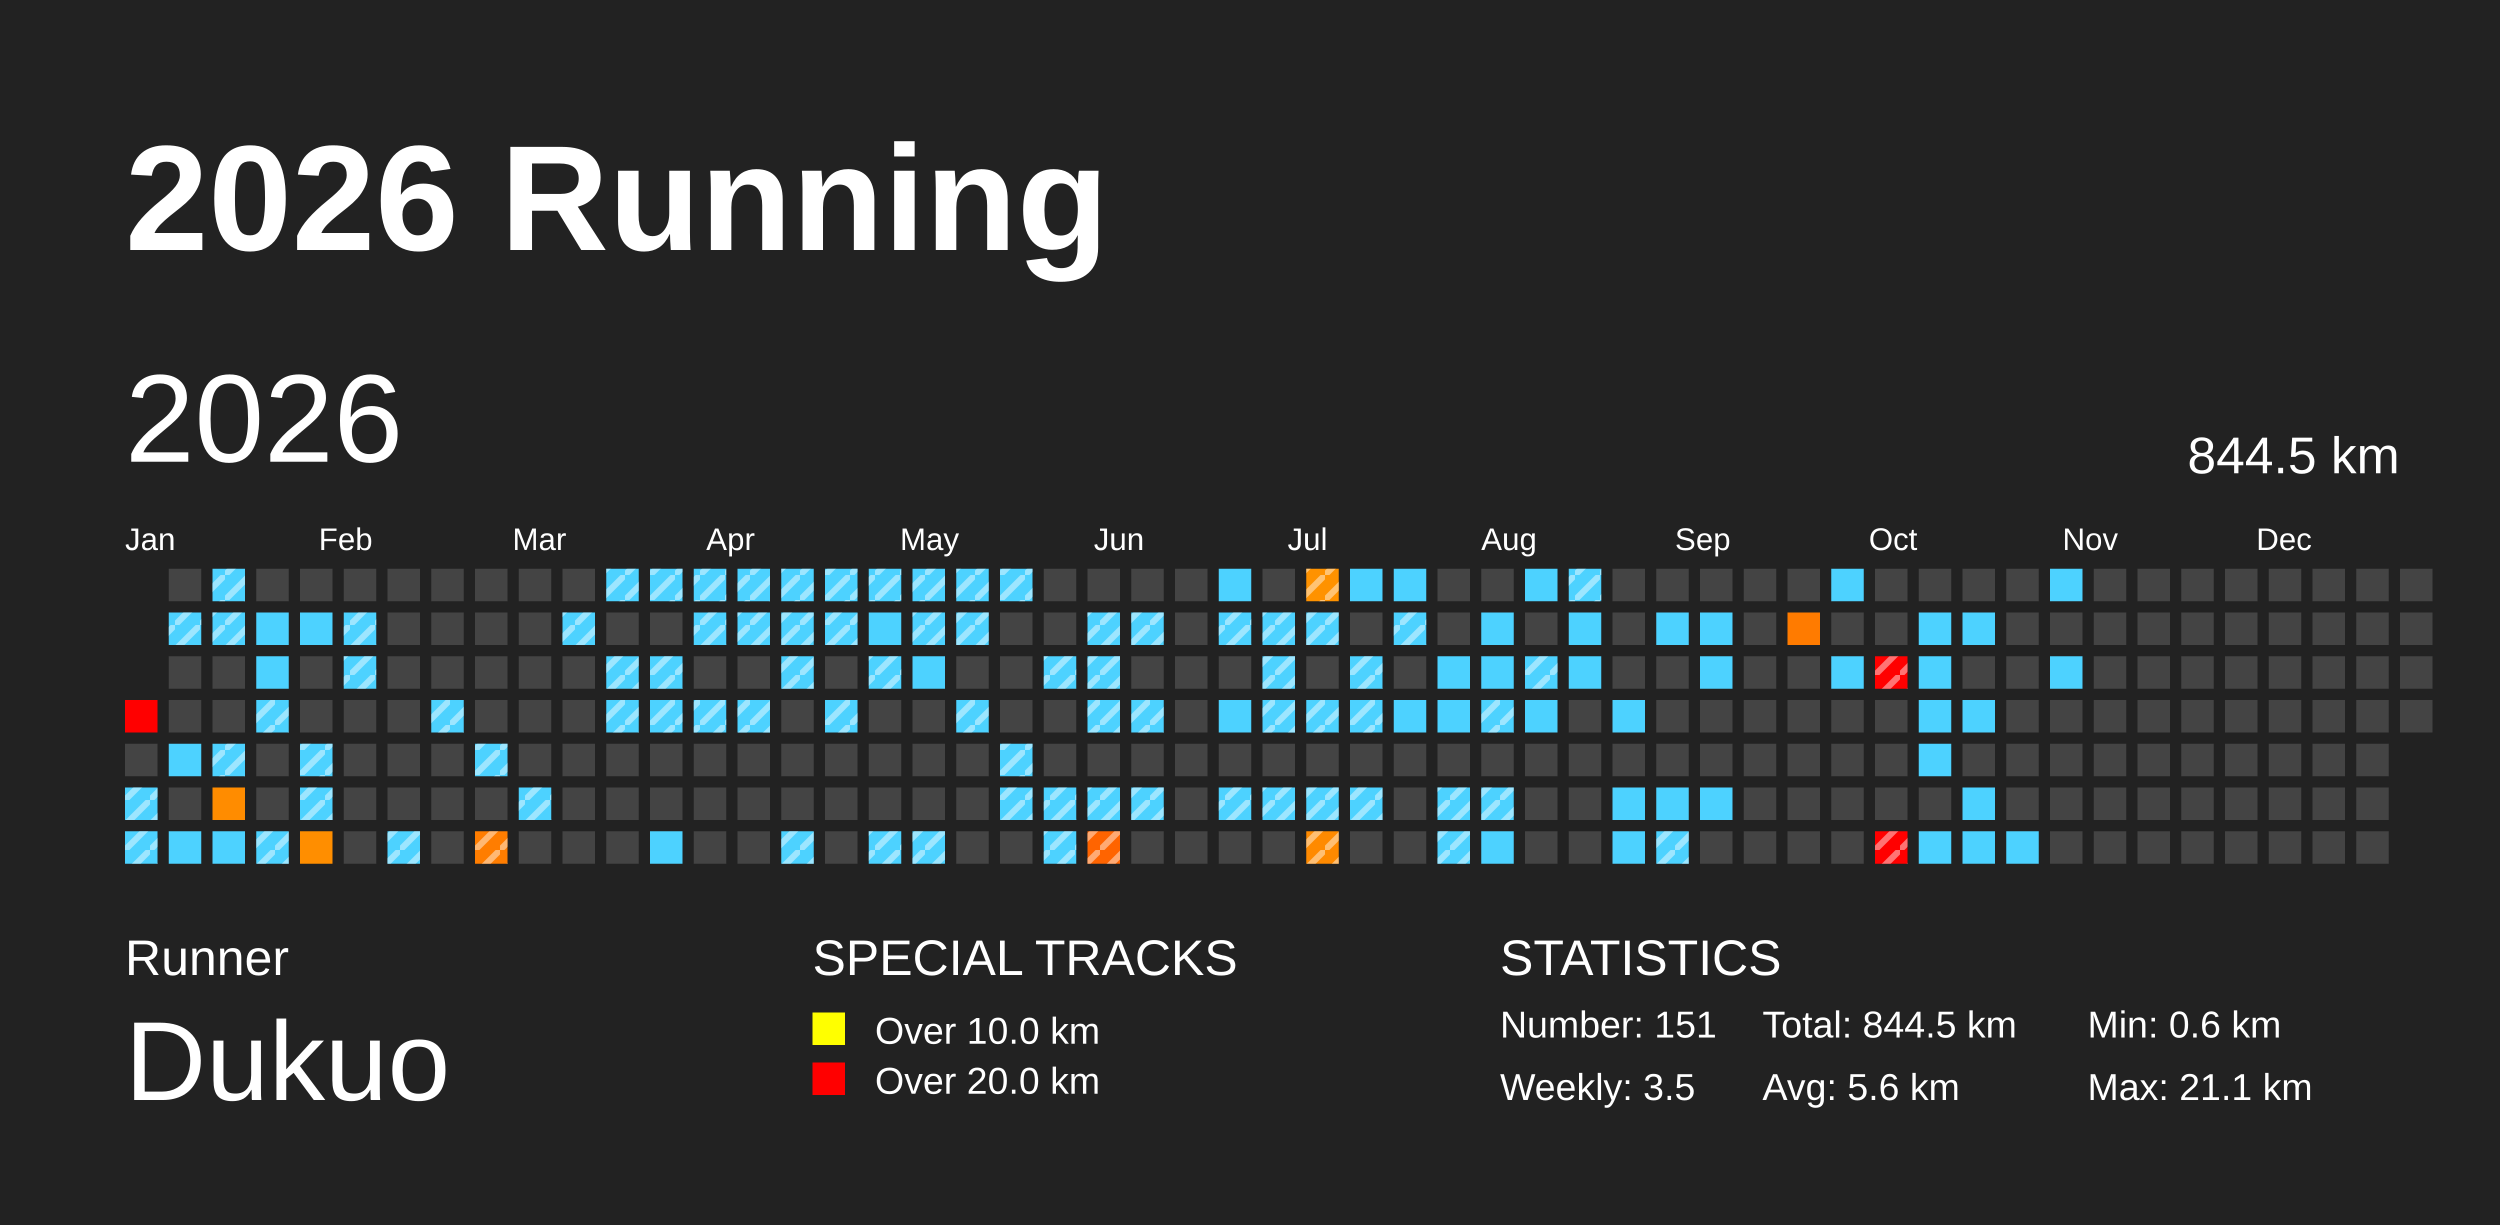
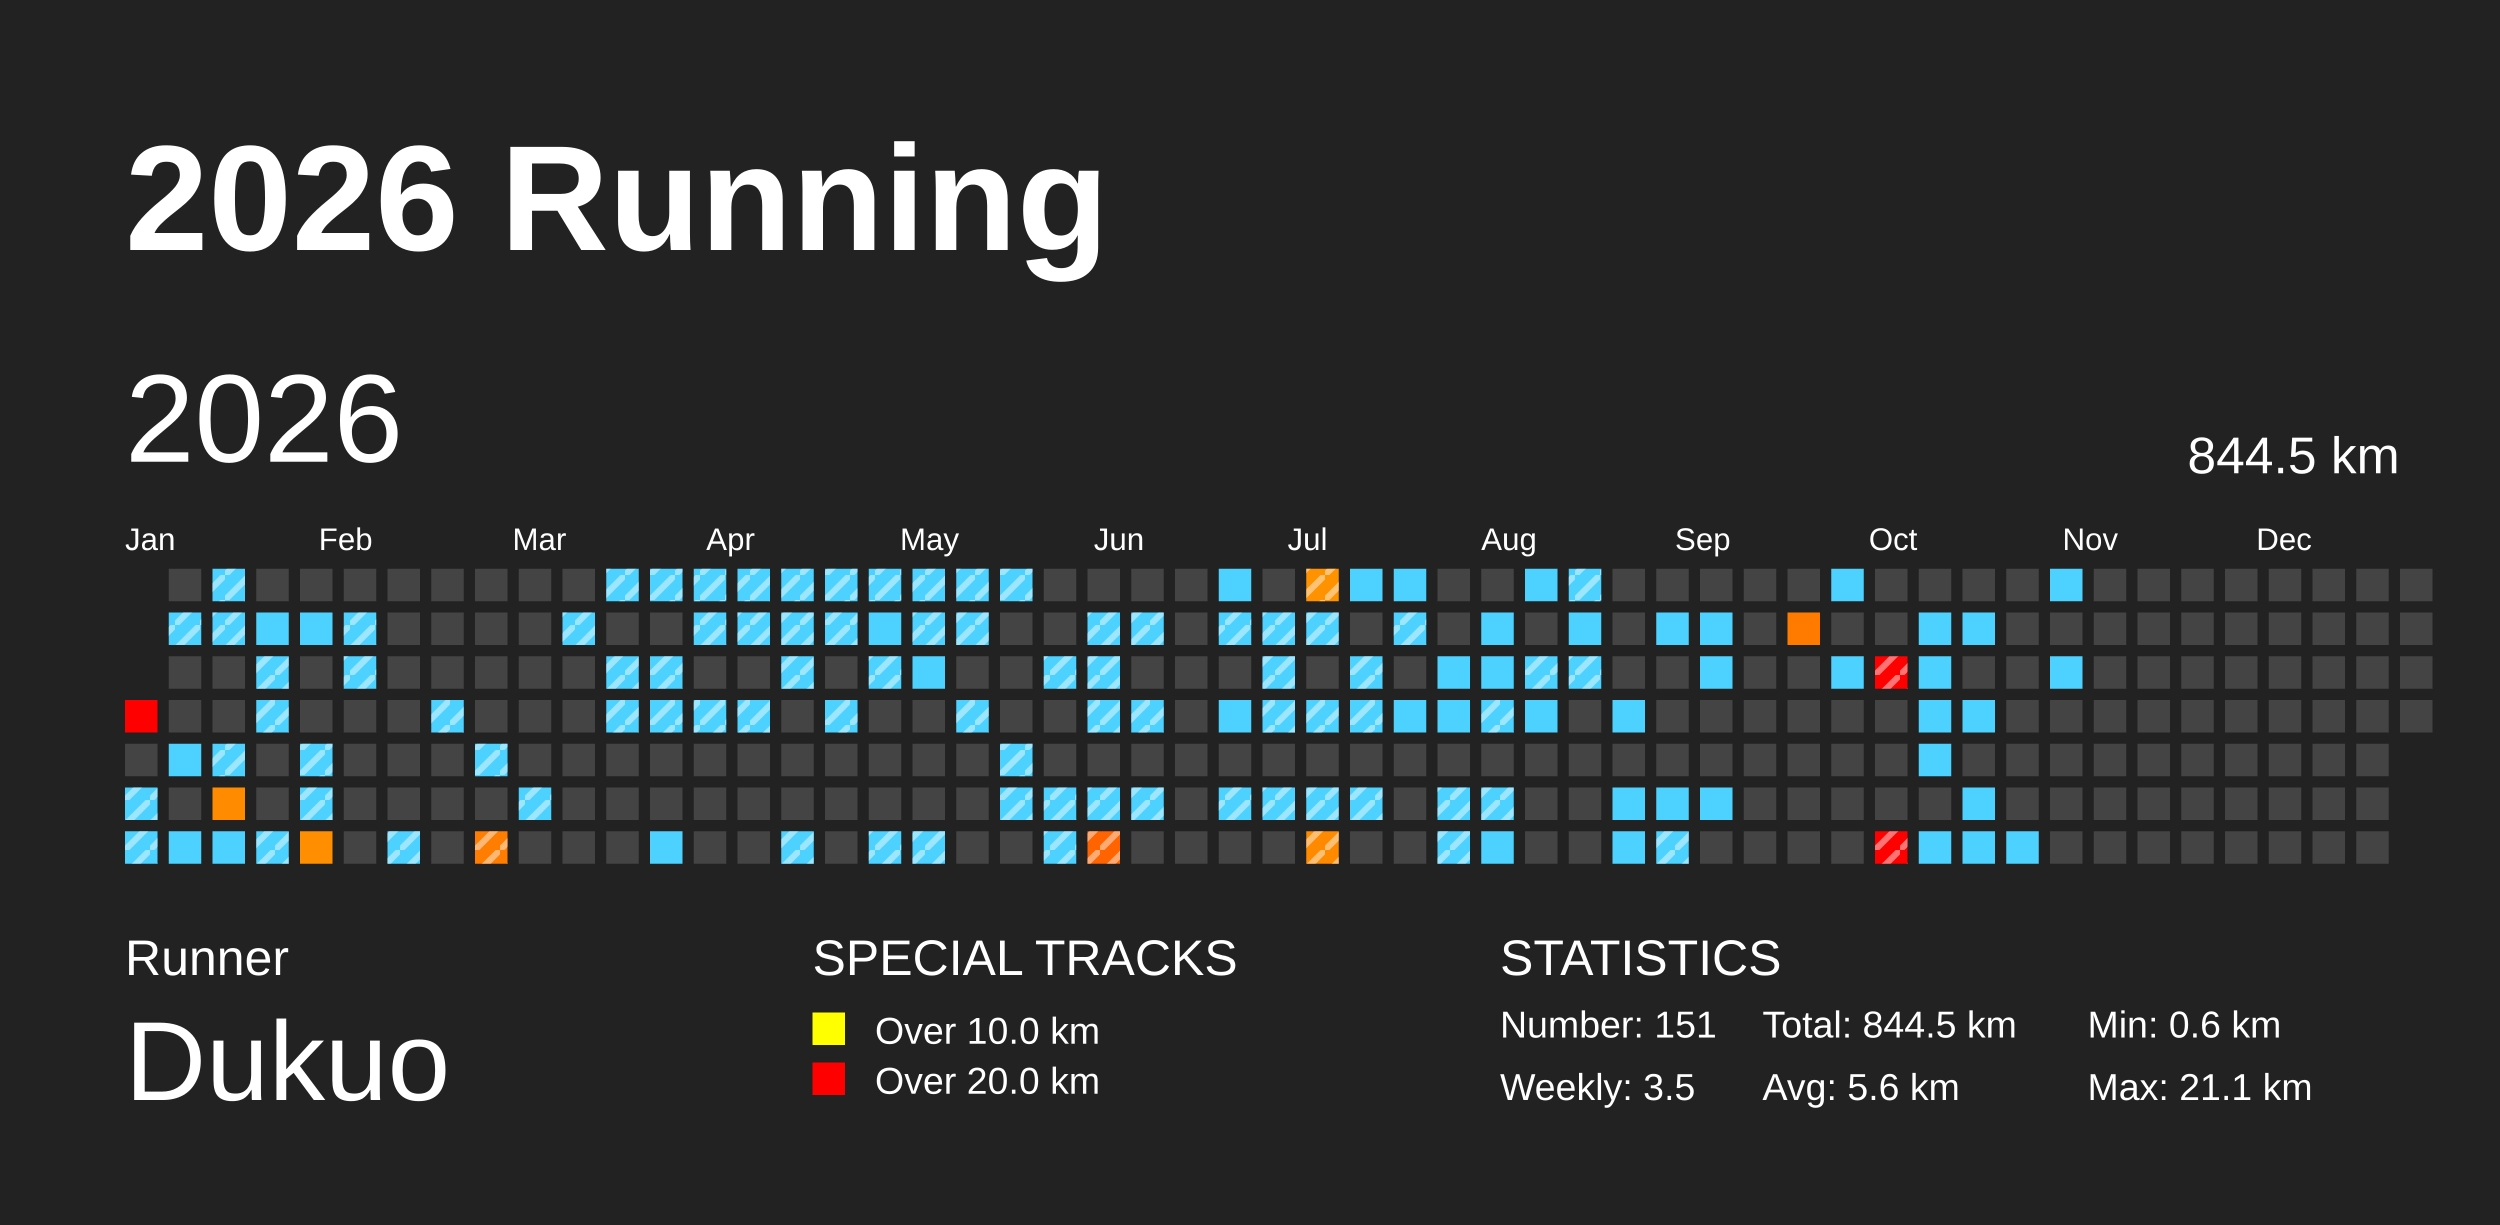
<svg xmlns="http://www.w3.org/2000/svg" baseProfile="full" height="98mm" version="1.1" viewBox="0,0,200,98" width="200mm">
  <defs>
    <pattern height="2" id="indoor-stripe" patternUnits="userSpaceOnUse" width="2">
      <line stroke="white" stroke-opacity="0.45" stroke-width="0.5" x1="0" x2="2" y1="2" y2="0" />
    </pattern>
  </defs>
  <rect fill="#222222" height="98" width="200" x="0" y="0" />
  <text fill="#FFFFFF" style="font-size:12px; font-family:Arial; font-weight:bold;" x="10" y="20">2026 Running</text>
  <text fill="#FFFFFF" style="font-size:4px; font-family:Arial" x="10" y="78">Runner</text>
  <text fill="#FFFFFF" style="font-size:9px; font-family:Arial" x="10" y="88">Dukuo</text>
  <text fill="#FFFFFF" style="font-size:4px; font-family:Arial" x="65" y="78">SPECIAL TRACKS</text>
  <rect fill="yellow" height="2.6" width="2.6" x="65" y="81" />
  <text fill="#FFFFFF" style="font-size:3px; font-family:Arial" x="70" y="83.5">Over 10.0 km</text>
  <rect fill="red" height="2.6" width="2.6" x="65" y="85" />
  <text fill="#FFFFFF" style="font-size:3px; font-family:Arial" x="70" y="87.5">Over 20.0 km</text>
  <text fill="#FFFFFF" style="font-size:4px; font-family:Arial" x="120" y="78">STATISTICS</text>
  <text fill="#FFFFFF" style="font-size:3px; font-family:Arial" x="120" y="83">Number: 151</text>
  <text fill="#FFFFFF" style="font-size:3px; font-family:Arial" x="120" y="88">Weekly: 3.5</text>
  <text fill="#FFFFFF" style="font-size:3px; font-family:Arial" x="141" y="83">Total: 844.5 km</text>
  <text fill="#FFFFFF" style="font-size:3px; font-family:Arial" x="141" y="88">Avg: 5.6 km</text>
  <text fill="#FFFFFF" style="font-size:3px; font-family:Arial" x="167" y="83">Min: 0.6 km</text>
  <text fill="#FFFFFF" style="font-size:3px; font-family:Arial" x="167" y="88">Max: 21.1 km</text>
  <text dominant-baseline="hanging" fill="#FFFFFF" style="font-size:10.0px; font-family:Arial;" x="10" y="30">2026</text>
  <text dominant-baseline="hanging" fill="#FFFFFF" style="font-size:4.125px; font-family:Arial;" x="175" y="35">844.5 km</text>
  <text fill="#FFFFFF" style="font-size:2.5px; font-family:Arial" x="10.0" y="44">Jan</text>
  <text fill="#FFFFFF" style="font-size:2.5px; font-family:Arial" x="25.5" y="44">Feb</text>
  <text fill="#FFFFFF" style="font-size:2.5px; font-family:Arial" x="41.0" y="44">Mar</text>
  <text fill="#FFFFFF" style="font-size:2.5px; font-family:Arial" x="56.5" y="44">Apr</text>
  <text fill="#FFFFFF" style="font-size:2.5px; font-family:Arial" x="72.0" y="44">May</text>
  <text fill="#FFFFFF" style="font-size:2.5px; font-family:Arial" x="87.5" y="44">Jun</text>
  <text fill="#FFFFFF" style="font-size:2.5px; font-family:Arial" x="103.0" y="44">Jul</text>
  <text fill="#FFFFFF" style="font-size:2.5px; font-family:Arial" x="118.5" y="44">Aug</text>
  <text fill="#FFFFFF" style="font-size:2.5px; font-family:Arial" x="134.0" y="44">Sep</text>
  <text fill="#FFFFFF" style="font-size:2.5px; font-family:Arial" x="149.5" y="44">Oct</text>
  <text fill="#FFFFFF" style="font-size:2.5px; font-family:Arial" x="165.0" y="44">Nov</text>
  <text fill="#FFFFFF" style="font-size:2.5px; font-family:Arial" x="180.5" y="44">Dec</text>
  <rect fill="red" height="2.6" width="2.6" x="10.0" y="56.0" />
  <rect fill="#444444" height="2.6" width="2.6" x="10.0" y="59.5" />
  <rect fill="#4dd2ff" height="2.6" width="2.6" x="10.0" y="63.0" />
  <rect fill="url(#indoor-stripe)" height="2.6" style="pointer-events: none;" width="2.6" x="10.0" y="63.0" />
  <rect fill="#4dd2ff" height="2.6" width="2.6" x="10.0" y="66.5" />
  <rect fill="url(#indoor-stripe)" height="2.6" style="pointer-events: none;" width="2.6" x="10.0" y="66.5" />
  <rect fill="#444444" height="2.6" width="2.6" x="13.5" y="45.5" />
  <rect fill="#4dd2ff" height="2.6" width="2.6" x="13.5" y="49.0" />
  <rect fill="url(#indoor-stripe)" height="2.6" style="pointer-events: none;" width="2.6" x="13.5" y="49.0" />
  <rect fill="#444444" height="2.6" width="2.6" x="13.5" y="52.5" />
  <rect fill="#444444" height="2.6" width="2.6" x="13.5" y="56.0" />
  <rect fill="#4dd2ff" height="2.6" width="2.6" x="13.5" y="59.5" />
  <rect fill="#444444" height="2.6" width="2.6" x="13.5" y="63.0" />
  <rect fill="#4dd2ff" height="2.6" width="2.6" x="13.5" y="66.5" />
  <rect fill="#4dd2ff" height="2.6" width="2.6" x="17.0" y="45.5" />
  <rect fill="url(#indoor-stripe)" height="2.6" style="pointer-events: none;" width="2.6" x="17.0" y="45.5" />
  <rect fill="#4dd2ff" height="2.6" width="2.6" x="17.0" y="49.0" />
  <rect fill="url(#indoor-stripe)" height="2.6" style="pointer-events: none;" width="2.6" x="17.0" y="49.0" />
  <rect fill="#444444" height="2.6" width="2.6" x="17.0" y="52.5" />
  <rect fill="#444444" height="2.6" width="2.6" x="17.0" y="56.0" />
  <rect fill="#4dd2ff" height="2.6" width="2.6" x="17.0" y="59.5" />
  <rect fill="url(#indoor-stripe)" height="2.6" style="pointer-events: none;" width="2.6" x="17.0" y="59.5" />
  <rect fill="#ff8c00" height="2.6" width="2.6" x="17.0" y="63.0" />
  <rect fill="#4dd2ff" height="2.6" width="2.6" x="17.0" y="66.5" />
  <rect fill="#444444" height="2.6" width="2.6" x="20.5" y="45.5" />
  <rect fill="#4dd2ff" height="2.6" width="2.6" x="20.5" y="49.0" />
  <rect fill="#4dd2ff" height="2.6" width="2.6" x="20.5" y="52.5" />
+   <rect fill="url(#indoor-stripe)" height="2.6" style="pointer-events: none;" width="2.6" x="20.5" y="52.5" />
  <rect fill="#4dd2ff" height="2.6" width="2.6" x="20.5" y="56.0" />
  <rect fill="url(#indoor-stripe)" height="2.6" style="pointer-events: none;" width="2.6" x="20.5" y="56.0" />
  <rect fill="#444444" height="2.6" width="2.6" x="20.5" y="59.5" />
  <rect fill="#444444" height="2.6" width="2.6" x="20.5" y="63.0" />
  <rect fill="#4dd2ff" height="2.6" width="2.6" x="20.5" y="66.5" />
  <rect fill="url(#indoor-stripe)" height="2.6" style="pointer-events: none;" width="2.6" x="20.5" y="66.5" />
  <rect fill="#444444" height="2.6" width="2.6" x="24.0" y="45.5" />
  <rect fill="#4dd2ff" height="2.6" width="2.6" x="24.0" y="49.0" />
  <rect fill="#444444" height="2.6" width="2.6" x="24.0" y="52.5" />
  <rect fill="#444444" height="2.6" width="2.6" x="24.0" y="56.0" />
  <rect fill="#4dd2ff" height="2.6" width="2.6" x="24.0" y="59.5" />
  <rect fill="url(#indoor-stripe)" height="2.6" style="pointer-events: none;" width="2.6" x="24.0" y="59.5" />
  <rect fill="#4dd2ff" height="2.6" width="2.6" x="24.0" y="63.0" />
  <rect fill="url(#indoor-stripe)" height="2.6" style="pointer-events: none;" width="2.6" x="24.0" y="63.0" />
  <rect fill="#ff8e00" height="2.6" width="2.6" x="24.0" y="66.5" />
  <rect fill="#444444" height="2.6" width="2.6" x="27.5" y="45.5" />
  <rect fill="#4dd2ff" height="2.6" width="2.6" x="27.5" y="49.0" />
  <rect fill="url(#indoor-stripe)" height="2.6" style="pointer-events: none;" width="2.6" x="27.5" y="49.0" />
  <rect fill="#4dd2ff" height="2.6" width="2.6" x="27.5" y="52.5" />
  <rect fill="url(#indoor-stripe)" height="2.6" style="pointer-events: none;" width="2.6" x="27.5" y="52.5" />
  <rect fill="#444444" height="2.6" width="2.6" x="27.5" y="56.0" />
  <rect fill="#444444" height="2.6" width="2.6" x="27.5" y="59.5" />
  <rect fill="#444444" height="2.6" width="2.6" x="27.5" y="63.0" />
  <rect fill="#444444" height="2.6" width="2.6" x="27.5" y="66.5" />
  <rect fill="#444444" height="2.6" width="2.6" x="31.0" y="45.5" />
  <rect fill="#444444" height="2.6" width="2.6" x="31.0" y="49.0" />
  <rect fill="#444444" height="2.6" width="2.6" x="31.0" y="52.5" />
  <rect fill="#444444" height="2.6" width="2.6" x="31.0" y="56.0" />
  <rect fill="#444444" height="2.6" width="2.6" x="31.0" y="59.5" />
  <rect fill="#444444" height="2.6" width="2.6" x="31.0" y="63.0" />
  <rect fill="#4dd2ff" height="2.6" width="2.6" x="31.0" y="66.5" />
  <rect fill="url(#indoor-stripe)" height="2.6" style="pointer-events: none;" width="2.6" x="31.0" y="66.5" />
  <rect fill="#444444" height="2.6" width="2.6" x="34.5" y="45.5" />
  <rect fill="#444444" height="2.6" width="2.6" x="34.5" y="49.0" />
  <rect fill="#444444" height="2.6" width="2.6" x="34.5" y="52.5" />
  <rect fill="#4dd2ff" height="2.6" width="2.6" x="34.5" y="56.0" />
  <rect fill="url(#indoor-stripe)" height="2.6" style="pointer-events: none;" width="2.6" x="34.5" y="56.0" />
  <rect fill="#444444" height="2.6" width="2.6" x="34.5" y="59.5" />
  <rect fill="#444444" height="2.6" width="2.6" x="34.5" y="63.0" />
  <rect fill="#444444" height="2.6" width="2.6" x="34.5" y="66.5" />
  <rect fill="#444444" height="2.6" width="2.6" x="38.0" y="45.5" />
  <rect fill="#444444" height="2.6" width="2.6" x="38.0" y="49.0" />
  <rect fill="#444444" height="2.6" width="2.6" x="38.0" y="52.5" />
  <rect fill="#444444" height="2.6" width="2.6" x="38.0" y="56.0" />
  <rect fill="#4dd2ff" height="2.6" width="2.6" x="38.0" y="59.5" />
  <rect fill="url(#indoor-stripe)" height="2.6" style="pointer-events: none;" width="2.6" x="38.0" y="59.5" />
  <rect fill="#444444" height="2.6" width="2.6" x="38.0" y="63.0" />
  <rect fill="#ff7d00" height="2.6" width="2.6" x="38.0" y="66.5" />
  <rect fill="url(#indoor-stripe)" height="2.6" style="pointer-events: none;" width="2.6" x="38.0" y="66.5" />
  <rect fill="#444444" height="2.6" width="2.6" x="41.5" y="45.5" />
  <rect fill="#444444" height="2.6" width="2.6" x="41.5" y="49.0" />
  <rect fill="#444444" height="2.6" width="2.6" x="41.5" y="52.5" />
  <rect fill="#444444" height="2.6" width="2.6" x="41.5" y="56.0" />
  <rect fill="#444444" height="2.6" width="2.6" x="41.5" y="59.5" />
  <rect fill="#4dd2ff" height="2.6" width="2.6" x="41.5" y="63.0" />
  <rect fill="url(#indoor-stripe)" height="2.6" style="pointer-events: none;" width="2.6" x="41.5" y="63.0" />
  <rect fill="#444444" height="2.6" width="2.6" x="41.5" y="66.5" />
  <rect fill="#444444" height="2.6" width="2.6" x="45.0" y="45.5" />
  <rect fill="#4dd2ff" height="2.6" width="2.6" x="45.0" y="49.0" />
  <rect fill="url(#indoor-stripe)" height="2.6" style="pointer-events: none;" width="2.6" x="45.0" y="49.0" />
  <rect fill="#444444" height="2.6" width="2.6" x="45.0" y="52.5" />
  <rect fill="#444444" height="2.6" width="2.6" x="45.0" y="56.0" />
  <rect fill="#444444" height="2.6" width="2.6" x="45.0" y="59.5" />
  <rect fill="#444444" height="2.6" width="2.6" x="45.0" y="63.0" />
  <rect fill="#444444" height="2.6" width="2.6" x="45.0" y="66.5" />
  <rect fill="#4dd2ff" height="2.6" width="2.6" x="48.5" y="45.5" />
  <rect fill="url(#indoor-stripe)" height="2.6" style="pointer-events: none;" width="2.6" x="48.5" y="45.5" />
  <rect fill="#444444" height="2.6" width="2.6" x="48.5" y="49.0" />
  <rect fill="#4dd2ff" height="2.6" width="2.6" x="48.5" y="52.5" />
  <rect fill="url(#indoor-stripe)" height="2.6" style="pointer-events: none;" width="2.6" x="48.5" y="52.5" />
  <rect fill="#4dd2ff" height="2.6" width="2.6" x="48.5" y="56.0" />
  <rect fill="url(#indoor-stripe)" height="2.6" style="pointer-events: none;" width="2.6" x="48.5" y="56.0" />
  <rect fill="#444444" height="2.6" width="2.6" x="48.5" y="59.5" />
  <rect fill="#444444" height="2.6" width="2.6" x="48.5" y="63.0" />
  <rect fill="#444444" height="2.6" width="2.6" x="48.5" y="66.5" />
  <rect fill="#4dd2ff" height="2.6" width="2.6" x="52.0" y="45.5" />
  <rect fill="url(#indoor-stripe)" height="2.6" style="pointer-events: none;" width="2.6" x="52.0" y="45.5" />
  <rect fill="#444444" height="2.6" width="2.6" x="52.0" y="49.0" />
  <rect fill="#4dd2ff" height="2.6" width="2.6" x="52.0" y="52.5" />
  <rect fill="url(#indoor-stripe)" height="2.6" style="pointer-events: none;" width="2.6" x="52.0" y="52.5" />
  <rect fill="#4dd2ff" height="2.6" width="2.6" x="52.0" y="56.0" />
  <rect fill="url(#indoor-stripe)" height="2.6" style="pointer-events: none;" width="2.6" x="52.0" y="56.0" />
  <rect fill="#444444" height="2.6" width="2.6" x="52.0" y="59.5" />
  <rect fill="#444444" height="2.6" width="2.6" x="52.0" y="63.0" />
  <rect fill="#4dd2ff" height="2.6" width="2.6" x="52.0" y="66.5" />
  <rect fill="#4dd2ff" height="2.6" width="2.6" x="55.5" y="45.5" />
  <rect fill="url(#indoor-stripe)" height="2.6" style="pointer-events: none;" width="2.6" x="55.5" y="45.5" />
  <rect fill="#4dd2ff" height="2.6" width="2.6" x="55.5" y="49.0" />
  <rect fill="url(#indoor-stripe)" height="2.6" style="pointer-events: none;" width="2.6" x="55.5" y="49.0" />
  <rect fill="#444444" height="2.6" width="2.6" x="55.5" y="52.5" />
  <rect fill="#4dd2ff" height="2.6" width="2.6" x="55.5" y="56.0" />
  <rect fill="url(#indoor-stripe)" height="2.6" style="pointer-events: none;" width="2.6" x="55.5" y="56.0" />
  <rect fill="#444444" height="2.6" width="2.6" x="55.5" y="59.5" />
  <rect fill="#444444" height="2.6" width="2.6" x="55.5" y="63.0" />
  <rect fill="#444444" height="2.6" width="2.6" x="55.5" y="66.5" />
  <rect fill="#4dd2ff" height="2.6" width="2.6" x="59.0" y="45.5" />
  <rect fill="url(#indoor-stripe)" height="2.6" style="pointer-events: none;" width="2.6" x="59.0" y="45.5" />
  <rect fill="#4dd2ff" height="2.6" width="2.6" x="59.0" y="49.0" />
  <rect fill="url(#indoor-stripe)" height="2.6" style="pointer-events: none;" width="2.6" x="59.0" y="49.0" />
  <rect fill="#444444" height="2.6" width="2.6" x="59.0" y="52.5" />
  <rect fill="#4dd2ff" height="2.6" width="2.6" x="59.0" y="56.0" />
  <rect fill="url(#indoor-stripe)" height="2.6" style="pointer-events: none;" width="2.6" x="59.0" y="56.0" />
  <rect fill="#444444" height="2.6" width="2.6" x="59.0" y="59.5" />
  <rect fill="#444444" height="2.6" width="2.6" x="59.0" y="63.0" />
  <rect fill="#444444" height="2.6" width="2.6" x="59.0" y="66.5" />
  <rect fill="#4dd2ff" height="2.6" width="2.6" x="62.5" y="45.5" />
  <rect fill="url(#indoor-stripe)" height="2.6" style="pointer-events: none;" width="2.6" x="62.5" y="45.5" />
  <rect fill="#4dd2ff" height="2.6" width="2.6" x="62.5" y="49.0" />
  <rect fill="url(#indoor-stripe)" height="2.6" style="pointer-events: none;" width="2.6" x="62.5" y="49.0" />
  <rect fill="#4dd2ff" height="2.6" width="2.6" x="62.5" y="52.5" />
  <rect fill="url(#indoor-stripe)" height="2.6" style="pointer-events: none;" width="2.6" x="62.5" y="52.5" />
  <rect fill="#444444" height="2.6" width="2.6" x="62.5" y="56.0" />
  <rect fill="#444444" height="2.6" width="2.6" x="62.5" y="59.5" />
  <rect fill="#444444" height="2.6" width="2.6" x="62.5" y="63.0" />
  <rect fill="#4dd2ff" height="2.6" width="2.6" x="62.5" y="66.5" />
  <rect fill="url(#indoor-stripe)" height="2.6" style="pointer-events: none;" width="2.6" x="62.5" y="66.5" />
  <rect fill="#4dd2ff" height="2.6" width="2.6" x="66.0" y="45.5" />
  <rect fill="url(#indoor-stripe)" height="2.6" style="pointer-events: none;" width="2.6" x="66.0" y="45.5" />
  <rect fill="#4dd2ff" height="2.6" width="2.6" x="66.0" y="49.0" />
  <rect fill="url(#indoor-stripe)" height="2.6" style="pointer-events: none;" width="2.6" x="66.0" y="49.0" />
  <rect fill="#444444" height="2.6" width="2.6" x="66.0" y="52.5" />
  <rect fill="#4dd2ff" height="2.6" width="2.6" x="66.0" y="56.0" />
  <rect fill="url(#indoor-stripe)" height="2.6" style="pointer-events: none;" width="2.6" x="66.0" y="56.0" />
  <rect fill="#444444" height="2.6" width="2.6" x="66.0" y="59.5" />
  <rect fill="#444444" height="2.6" width="2.6" x="66.0" y="63.0" />
  <rect fill="#444444" height="2.6" width="2.6" x="66.0" y="66.5" />
  <rect fill="#4dd2ff" height="2.6" width="2.6" x="69.5" y="45.5" />
  <rect fill="url(#indoor-stripe)" height="2.6" style="pointer-events: none;" width="2.6" x="69.5" y="45.5" />
  <rect fill="#4dd2ff" height="2.6" width="2.6" x="69.5" y="49.0" />
  <rect fill="#4dd2ff" height="2.6" width="2.6" x="69.5" y="52.5" />
  <rect fill="url(#indoor-stripe)" height="2.6" style="pointer-events: none;" width="2.6" x="69.5" y="52.5" />
  <rect fill="#444444" height="2.6" width="2.6" x="69.5" y="56.0" />
  <rect fill="#444444" height="2.6" width="2.6" x="69.5" y="59.5" />
  <rect fill="#444444" height="2.6" width="2.6" x="69.5" y="63.0" />
  <rect fill="#4dd2ff" height="2.6" width="2.6" x="69.5" y="66.5" />
  <rect fill="url(#indoor-stripe)" height="2.6" style="pointer-events: none;" width="2.6" x="69.5" y="66.5" />
  <rect fill="#4dd2ff" height="2.6" width="2.6" x="73.0" y="45.5" />
  <rect fill="url(#indoor-stripe)" height="2.6" style="pointer-events: none;" width="2.6" x="73.0" y="45.5" />
  <rect fill="#4dd2ff" height="2.6" width="2.6" x="73.0" y="49.0" />
  <rect fill="url(#indoor-stripe)" height="2.6" style="pointer-events: none;" width="2.6" x="73.0" y="49.0" />
  <rect fill="#4dd2ff" height="2.6" width="2.6" x="73.0" y="52.5" />
  <rect fill="#444444" height="2.6" width="2.6" x="73.0" y="56.0" />
  <rect fill="#444444" height="2.6" width="2.6" x="73.0" y="59.5" />
  <rect fill="#444444" height="2.6" width="2.6" x="73.0" y="63.0" />
  <rect fill="#4dd2ff" height="2.6" width="2.6" x="73.0" y="66.5" />
  <rect fill="url(#indoor-stripe)" height="2.6" style="pointer-events: none;" width="2.6" x="73.0" y="66.5" />
  <rect fill="#4dd2ff" height="2.6" width="2.6" x="76.5" y="45.5" />
  <rect fill="url(#indoor-stripe)" height="2.6" style="pointer-events: none;" width="2.6" x="76.5" y="45.5" />
  <rect fill="#4dd2ff" height="2.6" width="2.6" x="76.5" y="49.0" />
  <rect fill="url(#indoor-stripe)" height="2.6" style="pointer-events: none;" width="2.6" x="76.5" y="49.0" />
  <rect fill="#444444" height="2.6" width="2.6" x="76.5" y="52.5" />
  <rect fill="#4dd2ff" height="2.6" width="2.6" x="76.5" y="56.0" />
  <rect fill="url(#indoor-stripe)" height="2.6" style="pointer-events: none;" width="2.6" x="76.5" y="56.0" />
  <rect fill="#444444" height="2.6" width="2.6" x="76.5" y="59.5" />
  <rect fill="#444444" height="2.6" width="2.6" x="76.5" y="63.0" />
  <rect fill="#444444" height="2.6" width="2.6" x="76.5" y="66.5" />
  <rect fill="#4dd2ff" height="2.6" width="2.6" x="80.0" y="45.5" />
  <rect fill="url(#indoor-stripe)" height="2.6" style="pointer-events: none;" width="2.6" x="80.0" y="45.5" />
  <rect fill="#444444" height="2.6" width="2.6" x="80.0" y="49.0" />
  <rect fill="#444444" height="2.6" width="2.6" x="80.0" y="52.5" />
  <rect fill="#444444" height="2.6" width="2.6" x="80.0" y="56.0" />
  <rect fill="#4dd2ff" height="2.6" width="2.6" x="80.0" y="59.5" />
  <rect fill="url(#indoor-stripe)" height="2.6" style="pointer-events: none;" width="2.6" x="80.0" y="59.5" />
  <rect fill="#4dd2ff" height="2.6" width="2.6" x="80.0" y="63.0" />
  <rect fill="url(#indoor-stripe)" height="2.6" style="pointer-events: none;" width="2.6" x="80.0" y="63.0" />
  <rect fill="#444444" height="2.6" width="2.6" x="80.0" y="66.5" />
  <rect fill="#444444" height="2.6" width="2.6" x="83.5" y="45.5" />
  <rect fill="#444444" height="2.6" width="2.6" x="83.5" y="49.0" />
  <rect fill="#4dd2ff" height="2.6" width="2.6" x="83.5" y="52.5" />
  <rect fill="url(#indoor-stripe)" height="2.6" style="pointer-events: none;" width="2.6" x="83.5" y="52.5" />
  <rect fill="#444444" height="2.6" width="2.6" x="83.5" y="56.0" />
  <rect fill="#444444" height="2.6" width="2.6" x="83.5" y="59.5" />
  <rect fill="#4dd2ff" height="2.6" width="2.6" x="83.5" y="63.0" />
  <rect fill="url(#indoor-stripe)" height="2.6" style="pointer-events: none;" width="2.6" x="83.5" y="63.0" />
  <rect fill="#4dd2ff" height="2.6" width="2.6" x="83.5" y="66.5" />
  <rect fill="url(#indoor-stripe)" height="2.6" style="pointer-events: none;" width="2.6" x="83.5" y="66.5" />
  <rect fill="#444444" height="2.6" width="2.6" x="87.0" y="45.5" />
  <rect fill="#4dd2ff" height="2.6" width="2.6" x="87.0" y="49.0" />
  <rect fill="url(#indoor-stripe)" height="2.6" style="pointer-events: none;" width="2.6" x="87.0" y="49.0" />
  <rect fill="#4dd2ff" height="2.6" width="2.6" x="87.0" y="52.5" />
  <rect fill="url(#indoor-stripe)" height="2.6" style="pointer-events: none;" width="2.6" x="87.0" y="52.5" />
  <rect fill="#4dd2ff" height="2.6" width="2.6" x="87.0" y="56.0" />
  <rect fill="url(#indoor-stripe)" height="2.6" style="pointer-events: none;" width="2.6" x="87.0" y="56.0" />
  <rect fill="#444444" height="2.6" width="2.6" x="87.0" y="59.5" />
  <rect fill="#4dd2ff" height="2.6" width="2.6" x="87.0" y="63.0" />
  <rect fill="url(#indoor-stripe)" height="2.6" style="pointer-events: none;" width="2.6" x="87.0" y="63.0" />
  <rect fill="#ff6400" height="2.6" width="2.6" x="87.0" y="66.5" />
  <rect fill="url(#indoor-stripe)" height="2.6" style="pointer-events: none;" width="2.6" x="87.0" y="66.5" />
  <rect fill="#444444" height="2.6" width="2.6" x="90.5" y="45.5" />
  <rect fill="#4dd2ff" height="2.6" width="2.6" x="90.5" y="49.0" />
  <rect fill="url(#indoor-stripe)" height="2.6" style="pointer-events: none;" width="2.6" x="90.5" y="49.0" />
  <rect fill="#444444" height="2.6" width="2.6" x="90.5" y="52.5" />
  <rect fill="#4dd2ff" height="2.6" width="2.6" x="90.5" y="56.0" />
  <rect fill="url(#indoor-stripe)" height="2.6" style="pointer-events: none;" width="2.6" x="90.5" y="56.0" />
  <rect fill="#444444" height="2.6" width="2.6" x="90.5" y="59.5" />
  <rect fill="#4dd2ff" height="2.6" width="2.6" x="90.5" y="63.0" />
  <rect fill="url(#indoor-stripe)" height="2.6" style="pointer-events: none;" width="2.6" x="90.5" y="63.0" />
  <rect fill="#444444" height="2.6" width="2.6" x="90.5" y="66.5" />
  <rect fill="#444444" height="2.6" width="2.6" x="94.0" y="45.5" />
  <rect fill="#444444" height="2.6" width="2.6" x="94.0" y="49.0" />
  <rect fill="#444444" height="2.6" width="2.6" x="94.0" y="52.5" />
  <rect fill="#444444" height="2.6" width="2.6" x="94.0" y="56.0" />
  <rect fill="#444444" height="2.6" width="2.6" x="94.0" y="59.5" />
  <rect fill="#444444" height="2.6" width="2.6" x="94.0" y="63.0" />
  <rect fill="#444444" height="2.6" width="2.6" x="94.0" y="66.5" />
  <rect fill="#4dd2ff" height="2.6" width="2.6" x="97.5" y="45.5" />
  <rect fill="#4dd2ff" height="2.6" width="2.6" x="97.5" y="49.0" />
  <rect fill="url(#indoor-stripe)" height="2.6" style="pointer-events: none;" width="2.6" x="97.5" y="49.0" />
  <rect fill="#444444" height="2.6" width="2.6" x="97.5" y="52.5" />
  <rect fill="#4dd2ff" height="2.6" width="2.6" x="97.5" y="56.0" />
  <rect fill="#444444" height="2.6" width="2.6" x="97.5" y="59.5" />
  <rect fill="#4dd2ff" height="2.6" width="2.6" x="97.5" y="63.0" />
  <rect fill="url(#indoor-stripe)" height="2.6" style="pointer-events: none;" width="2.6" x="97.5" y="63.0" />
  <rect fill="#444444" height="2.6" width="2.6" x="97.5" y="66.5" />
  <rect fill="#444444" height="2.6" width="2.6" x="101.0" y="45.5" />
  <rect fill="#4dd2ff" height="2.6" width="2.6" x="101.0" y="49.0" />
  <rect fill="url(#indoor-stripe)" height="2.6" style="pointer-events: none;" width="2.6" x="101.0" y="49.0" />
  <rect fill="#4dd2ff" height="2.6" width="2.6" x="101.0" y="52.5" />
  <rect fill="url(#indoor-stripe)" height="2.6" style="pointer-events: none;" width="2.6" x="101.0" y="52.5" />
  <rect fill="#4dd2ff" height="2.6" width="2.6" x="101.0" y="56.0" />
  <rect fill="url(#indoor-stripe)" height="2.6" style="pointer-events: none;" width="2.6" x="101.0" y="56.0" />
  <rect fill="#444444" height="2.6" width="2.6" x="101.0" y="59.5" />
  <rect fill="#4dd2ff" height="2.6" width="2.6" x="101.0" y="63.0" />
  <rect fill="url(#indoor-stripe)" height="2.6" style="pointer-events: none;" width="2.6" x="101.0" y="63.0" />
  <rect fill="#444444" height="2.6" width="2.6" x="101.0" y="66.5" />
  <rect fill="#ff9200" height="2.6" width="2.6" x="104.5" y="45.5" />
  <rect fill="url(#indoor-stripe)" height="2.6" style="pointer-events: none;" width="2.6" x="104.5" y="45.5" />
  <rect fill="#4dd2ff" height="2.6" width="2.6" x="104.5" y="49.0" />
  <rect fill="url(#indoor-stripe)" height="2.6" style="pointer-events: none;" width="2.6" x="104.5" y="49.0" />
  <rect fill="#444444" height="2.6" width="2.6" x="104.5" y="52.5" />
  <rect fill="#4dd2ff" height="2.6" width="2.6" x="104.5" y="56.0" />
  <rect fill="url(#indoor-stripe)" height="2.6" style="pointer-events: none;" width="2.6" x="104.5" y="56.0" />
  <rect fill="#444444" height="2.6" width="2.6" x="104.5" y="59.5" />
  <rect fill="#4dd2ff" height="2.6" width="2.6" x="104.5" y="63.0" />
  <rect fill="url(#indoor-stripe)" height="2.6" style="pointer-events: none;" width="2.6" x="104.5" y="63.0" />
  <rect fill="#ff8a00" height="2.6" width="2.6" x="104.5" y="66.5" />
  <rect fill="url(#indoor-stripe)" height="2.6" style="pointer-events: none;" width="2.6" x="104.5" y="66.5" />
  <rect fill="#4dd2ff" height="2.6" width="2.6" x="108.0" y="45.5" />
  <rect fill="#444444" height="2.6" width="2.6" x="108.0" y="49.0" />
  <rect fill="#4dd2ff" height="2.6" width="2.6" x="108.0" y="52.5" />
  <rect fill="url(#indoor-stripe)" height="2.6" style="pointer-events: none;" width="2.6" x="108.0" y="52.5" />
  <rect fill="#4dd2ff" height="2.6" width="2.6" x="108.0" y="56.0" />
  <rect fill="url(#indoor-stripe)" height="2.6" style="pointer-events: none;" width="2.6" x="108.0" y="56.0" />
  <rect fill="#444444" height="2.6" width="2.6" x="108.0" y="59.5" />
  <rect fill="#4dd2ff" height="2.6" width="2.6" x="108.0" y="63.0" />
  <rect fill="url(#indoor-stripe)" height="2.6" style="pointer-events: none;" width="2.6" x="108.0" y="63.0" />
  <rect fill="#444444" height="2.6" width="2.6" x="108.0" y="66.5" />
  <rect fill="#4dd2ff" height="2.6" width="2.6" x="111.5" y="45.5" />
  <rect fill="#4dd2ff" height="2.6" width="2.6" x="111.5" y="49.0" />
  <rect fill="url(#indoor-stripe)" height="2.6" style="pointer-events: none;" width="2.6" x="111.5" y="49.0" />
  <rect fill="#444444" height="2.6" width="2.6" x="111.5" y="52.5" />
  <rect fill="#4dd2ff" height="2.6" width="2.6" x="111.5" y="56.0" />
  <rect fill="#444444" height="2.6" width="2.6" x="111.5" y="59.5" />
  <rect fill="#444444" height="2.6" width="2.6" x="111.5" y="63.0" />
  <rect fill="#444444" height="2.6" width="2.6" x="111.5" y="66.5" />
  <rect fill="#444444" height="2.6" width="2.6" x="115.0" y="45.5" />
  <rect fill="#444444" height="2.6" width="2.6" x="115.0" y="49.0" />
  <rect fill="#4dd2ff" height="2.6" width="2.6" x="115.0" y="52.5" />
  <rect fill="#4dd2ff" height="2.6" width="2.6" x="115.0" y="56.0" />
  <rect fill="#444444" height="2.6" width="2.6" x="115.0" y="59.5" />
  <rect fill="#4dd2ff" height="2.6" width="2.6" x="115.0" y="63.0" />
  <rect fill="url(#indoor-stripe)" height="2.6" style="pointer-events: none;" width="2.6" x="115.0" y="63.0" />
  <rect fill="#4dd2ff" height="2.6" width="2.6" x="115.0" y="66.5" />
  <rect fill="url(#indoor-stripe)" height="2.6" style="pointer-events: none;" width="2.6" x="115.0" y="66.5" />
  <rect fill="#444444" height="2.6" width="2.6" x="118.5" y="45.5" />
  <rect fill="#4dd2ff" height="2.6" width="2.6" x="118.5" y="49.0" />
  <rect fill="#4dd2ff" height="2.6" width="2.6" x="118.5" y="52.5" />
  <rect fill="#4dd2ff" height="2.6" width="2.6" x="118.5" y="56.0" />
  <rect fill="url(#indoor-stripe)" height="2.6" style="pointer-events: none;" width="2.6" x="118.5" y="56.0" />
  <rect fill="#444444" height="2.6" width="2.6" x="118.5" y="59.5" />
  <rect fill="#4dd2ff" height="2.6" width="2.6" x="118.5" y="63.0" />
  <rect fill="url(#indoor-stripe)" height="2.6" style="pointer-events: none;" width="2.6" x="118.5" y="63.0" />
  <rect fill="#4dd2ff" height="2.6" width="2.6" x="118.5" y="66.5" />
  <rect fill="#4dd2ff" height="2.6" width="2.6" x="122.0" y="45.5" />
  <rect fill="#444444" height="2.6" width="2.6" x="122.0" y="49.0" />
  <rect fill="#4dd2ff" height="2.6" width="2.6" x="122.0" y="52.5" />
  <rect fill="url(#indoor-stripe)" height="2.6" style="pointer-events: none;" width="2.6" x="122.0" y="52.5" />
  <rect fill="#4dd2ff" height="2.6" width="2.6" x="122.0" y="56.0" />
  <rect fill="#444444" height="2.6" width="2.6" x="122.0" y="59.5" />
  <rect fill="#444444" height="2.6" width="2.6" x="122.0" y="63.0" />
  <rect fill="#444444" height="2.6" width="2.6" x="122.0" y="66.5" />
  <rect fill="#4dd2ff" height="2.6" width="2.6" x="125.5" y="45.5" />
  <rect fill="url(#indoor-stripe)" height="2.6" style="pointer-events: none;" width="2.6" x="125.5" y="45.5" />
  <rect fill="#4dd2ff" height="2.6" width="2.6" x="125.5" y="49.0" />
  <rect fill="#4dd2ff" height="2.6" width="2.6" x="125.5" y="52.5" />
+   <rect fill="url(#indoor-stripe)" height="2.6" style="pointer-events: none;" width="2.6" x="125.5" y="52.5" />
  <rect fill="#444444" height="2.6" width="2.6" x="125.5" y="56.0" />
  <rect fill="#444444" height="2.6" width="2.6" x="125.5" y="59.5" />
  <rect fill="#444444" height="2.6" width="2.6" x="125.5" y="63.0" />
  <rect fill="#444444" height="2.6" width="2.6" x="125.5" y="66.5" />
  <rect fill="#444444" height="2.6" width="2.6" x="129.0" y="45.5" />
  <rect fill="#444444" height="2.6" width="2.6" x="129.0" y="49.0" />
  <rect fill="#444444" height="2.6" width="2.6" x="129.0" y="52.5" />
  <rect fill="#4dd2ff" height="2.6" width="2.6" x="129.0" y="56.0" />
  <rect fill="#444444" height="2.6" width="2.6" x="129.0" y="59.5" />
  <rect fill="#4dd2ff" height="2.6" width="2.6" x="129.0" y="63.0" />
  <rect fill="#4dd2ff" height="2.6" width="2.6" x="129.0" y="66.5" />
  <rect fill="#444444" height="2.6" width="2.6" x="132.5" y="45.5" />
  <rect fill="#4dd2ff" height="2.6" width="2.6" x="132.5" y="49.0" />
  <rect fill="#444444" height="2.6" width="2.6" x="132.5" y="52.5" />
  <rect fill="#444444" height="2.6" width="2.6" x="132.5" y="56.0" />
  <rect fill="#444444" height="2.6" width="2.6" x="132.5" y="59.5" />
  <rect fill="#4dd2ff" height="2.6" width="2.6" x="132.5" y="63.0" />
  <rect fill="#4dd2ff" height="2.6" width="2.6" x="132.5" y="66.5" />
  <rect fill="url(#indoor-stripe)" height="2.6" style="pointer-events: none;" width="2.6" x="132.5" y="66.5" />
  <rect fill="#444444" height="2.6" width="2.6" x="136.0" y="45.5" />
  <rect fill="#4dd2ff" height="2.6" width="2.6" x="136.0" y="49.0" />
  <rect fill="#4dd2ff" height="2.6" width="2.6" x="136.0" y="52.5" />
  <rect fill="#444444" height="2.6" width="2.6" x="136.0" y="56.0" />
  <rect fill="#444444" height="2.6" width="2.6" x="136.0" y="59.5" />
  <rect fill="#4dd2ff" height="2.6" width="2.6" x="136.0" y="63.0" />
  <rect fill="#444444" height="2.6" width="2.6" x="136.0" y="66.5" />
  <rect fill="#444444" height="2.6" width="2.6" x="139.5" y="45.5" />
  <rect fill="#444444" height="2.6" width="2.6" x="139.5" y="49.0" />
  <rect fill="#444444" height="2.6" width="2.6" x="139.5" y="52.5" />
  <rect fill="#444444" height="2.6" width="2.6" x="139.5" y="56.0" />
  <rect fill="#444444" height="2.6" width="2.6" x="139.5" y="59.5" />
  <rect fill="#444444" height="2.6" width="2.6" x="139.5" y="63.0" />
  <rect fill="#444444" height="2.6" width="2.6" x="139.5" y="66.5" />
  <rect fill="#444444" height="2.6" width="2.6" x="143.0" y="45.5" />
  <rect fill="#ff7b00" height="2.6" width="2.6" x="143.0" y="49.0" />
  <rect fill="#444444" height="2.6" width="2.6" x="143.0" y="52.5" />
  <rect fill="#444444" height="2.6" width="2.6" x="143.0" y="56.0" />
  <rect fill="#444444" height="2.6" width="2.6" x="143.0" y="59.5" />
  <rect fill="#444444" height="2.6" width="2.6" x="143.0" y="63.0" />
  <rect fill="#444444" height="2.6" width="2.6" x="143.0" y="66.5" />
  <rect fill="#4dd2ff" height="2.6" width="2.6" x="146.5" y="45.5" />
  <rect fill="#444444" height="2.6" width="2.6" x="146.5" y="49.0" />
  <rect fill="#4dd2ff" height="2.6" width="2.6" x="146.5" y="52.5" />
  <rect fill="#444444" height="2.6" width="2.6" x="146.5" y="56.0" />
  <rect fill="#444444" height="2.6" width="2.6" x="146.5" y="59.5" />
  <rect fill="#444444" height="2.6" width="2.6" x="146.5" y="63.0" />
  <rect fill="#444444" height="2.6" width="2.6" x="146.5" y="66.5" />
  <rect fill="#444444" height="2.6" width="2.6" x="150.0" y="45.5" />
  <rect fill="#444444" height="2.6" width="2.6" x="150.0" y="49.0" />
  <rect fill="red" height="2.6" width="2.6" x="150.0" y="52.5" />
  <rect fill="url(#indoor-stripe)" height="2.6" style="pointer-events: none;" width="2.6" x="150.0" y="52.5" />
  <rect fill="#444444" height="2.6" width="2.6" x="150.0" y="56.0" />
  <rect fill="#444444" height="2.6" width="2.6" x="150.0" y="59.5" />
  <rect fill="#444444" height="2.6" width="2.6" x="150.0" y="63.0" />
  <rect fill="red" height="2.6" width="2.6" x="150.0" y="66.5" />
  <rect fill="url(#indoor-stripe)" height="2.6" style="pointer-events: none;" width="2.6" x="150.0" y="66.5" />
  <rect fill="#444444" height="2.6" width="2.6" x="153.5" y="45.5" />
  <rect fill="#4dd2ff" height="2.6" width="2.6" x="153.5" y="49.0" />
  <rect fill="#4dd2ff" height="2.6" width="2.6" x="153.5" y="52.5" />
  <rect fill="#4dd2ff" height="2.6" width="2.6" x="153.5" y="56.0" />
  <rect fill="#4dd2ff" height="2.6" width="2.6" x="153.5" y="59.5" />
  <rect fill="#444444" height="2.6" width="2.6" x="153.5" y="63.0" />
  <rect fill="#4dd2ff" height="2.6" width="2.6" x="153.5" y="66.5" />
  <rect fill="#444444" height="2.6" width="2.6" x="157.0" y="45.5" />
  <rect fill="#4dd2ff" height="2.6" width="2.6" x="157.0" y="49.0" />
  <rect fill="#444444" height="2.6" width="2.6" x="157.0" y="52.5" />
  <rect fill="#4dd2ff" height="2.6" width="2.6" x="157.0" y="56.0" />
  <rect fill="#444444" height="2.6" width="2.6" x="157.0" y="59.5" />
  <rect fill="#4dd2ff" height="2.6" width="2.6" x="157.0" y="63.0" />
  <rect fill="#4dd2ff" height="2.6" width="2.6" x="157.0" y="66.5" />
  <rect fill="#444444" height="2.6" width="2.6" x="160.5" y="45.5" />
  <rect fill="#444444" height="2.6" width="2.6" x="160.5" y="49.0" />
  <rect fill="#444444" height="2.6" width="2.6" x="160.5" y="52.5" />
  <rect fill="#444444" height="2.6" width="2.6" x="160.5" y="56.0" />
  <rect fill="#444444" height="2.6" width="2.6" x="160.5" y="59.5" />
  <rect fill="#444444" height="2.6" width="2.6" x="160.5" y="63.0" />
  <rect fill="#4dd2ff" height="2.6" width="2.6" x="160.5" y="66.5" />
  <rect fill="#4dd2ff" height="2.6" width="2.6" x="164.0" y="45.5" />
  <rect fill="#444444" height="2.6" width="2.6" x="164.0" y="49.0" />
  <rect fill="#4dd2ff" height="2.6" width="2.6" x="164.0" y="52.5" />
  <rect fill="#444444" height="2.6" width="2.6" x="164.0" y="56.0" />
  <rect fill="#444444" height="2.6" width="2.6" x="164.0" y="59.5" />
  <rect fill="#444444" height="2.6" width="2.6" x="164.0" y="63.0" />
  <rect fill="#444444" height="2.6" width="2.6" x="164.0" y="66.5" />
  <rect fill="#444444" height="2.6" width="2.6" x="167.5" y="45.5" />
  <rect fill="#444444" height="2.6" width="2.6" x="167.5" y="49.0" />
  <rect fill="#444444" height="2.6" width="2.6" x="167.5" y="52.5" />
  <rect fill="#444444" height="2.6" width="2.6" x="167.5" y="56.0" />
  <rect fill="#444444" height="2.6" width="2.6" x="167.5" y="59.5" />
  <rect fill="#444444" height="2.6" width="2.6" x="167.5" y="63.0" />
  <rect fill="#444444" height="2.6" width="2.6" x="167.5" y="66.5" />
  <rect fill="#444444" height="2.6" width="2.6" x="171.0" y="45.5" />
  <rect fill="#444444" height="2.6" width="2.6" x="171.0" y="49.0" />
  <rect fill="#444444" height="2.6" width="2.6" x="171.0" y="52.5" />
  <rect fill="#444444" height="2.6" width="2.6" x="171.0" y="56.0" />
  <rect fill="#444444" height="2.6" width="2.6" x="171.0" y="59.5" />
  <rect fill="#444444" height="2.6" width="2.6" x="171.0" y="63.0" />
  <rect fill="#444444" height="2.6" width="2.6" x="171.0" y="66.5" />
  <rect fill="#444444" height="2.6" width="2.6" x="174.5" y="45.5" />
  <rect fill="#444444" height="2.6" width="2.6" x="174.5" y="49.0" />
  <rect fill="#444444" height="2.6" width="2.6" x="174.5" y="52.5" />
  <rect fill="#444444" height="2.6" width="2.6" x="174.5" y="56.0" />
  <rect fill="#444444" height="2.6" width="2.6" x="174.5" y="59.5" />
  <rect fill="#444444" height="2.6" width="2.6" x="174.5" y="63.0" />
  <rect fill="#444444" height="2.6" width="2.6" x="174.5" y="66.5" />
  <rect fill="#444444" height="2.6" width="2.6" x="178.0" y="45.5" />
  <rect fill="#444444" height="2.6" width="2.6" x="178.0" y="49.0" />
  <rect fill="#444444" height="2.6" width="2.6" x="178.0" y="52.5" />
  <rect fill="#444444" height="2.6" width="2.6" x="178.0" y="56.0" />
  <rect fill="#444444" height="2.6" width="2.6" x="178.0" y="59.5" />
  <rect fill="#444444" height="2.6" width="2.6" x="178.0" y="63.0" />
  <rect fill="#444444" height="2.6" width="2.6" x="178.0" y="66.5" />
  <rect fill="#444444" height="2.6" width="2.6" x="181.5" y="45.5" />
  <rect fill="#444444" height="2.6" width="2.6" x="181.5" y="49.0" />
  <rect fill="#444444" height="2.6" width="2.6" x="181.5" y="52.5" />
  <rect fill="#444444" height="2.6" width="2.6" x="181.5" y="56.0" />
  <rect fill="#444444" height="2.6" width="2.6" x="181.5" y="59.5" />
  <rect fill="#444444" height="2.6" width="2.6" x="181.5" y="63.0" />
  <rect fill="#444444" height="2.6" width="2.6" x="181.5" y="66.5" />
  <rect fill="#444444" height="2.6" width="2.6" x="185.0" y="45.5" />
  <rect fill="#444444" height="2.6" width="2.6" x="185.0" y="49.0" />
  <rect fill="#444444" height="2.6" width="2.6" x="185.0" y="52.5" />
  <rect fill="#444444" height="2.6" width="2.6" x="185.0" y="56.0" />
  <rect fill="#444444" height="2.6" width="2.6" x="185.0" y="59.5" />
  <rect fill="#444444" height="2.6" width="2.6" x="185.0" y="63.0" />
  <rect fill="#444444" height="2.6" width="2.6" x="185.0" y="66.5" />
  <rect fill="#444444" height="2.6" width="2.6" x="188.5" y="45.5" />
  <rect fill="#444444" height="2.6" width="2.6" x="188.5" y="49.0" />
  <rect fill="#444444" height="2.6" width="2.6" x="188.5" y="52.5" />
  <rect fill="#444444" height="2.6" width="2.6" x="188.5" y="56.0" />
  <rect fill="#444444" height="2.6" width="2.6" x="188.5" y="59.5" />
  <rect fill="#444444" height="2.6" width="2.6" x="188.5" y="63.0" />
  <rect fill="#444444" height="2.6" width="2.6" x="188.5" y="66.5" />
  <rect fill="#444444" height="2.6" width="2.6" x="192.0" y="45.5" />
  <rect fill="#444444" height="2.6" width="2.6" x="192.0" y="49.0" />
  <rect fill="#444444" height="2.6" width="2.6" x="192.0" y="52.5" />
  <rect fill="#444444" height="2.6" width="2.6" x="192.0" y="56.0" />
</svg>
